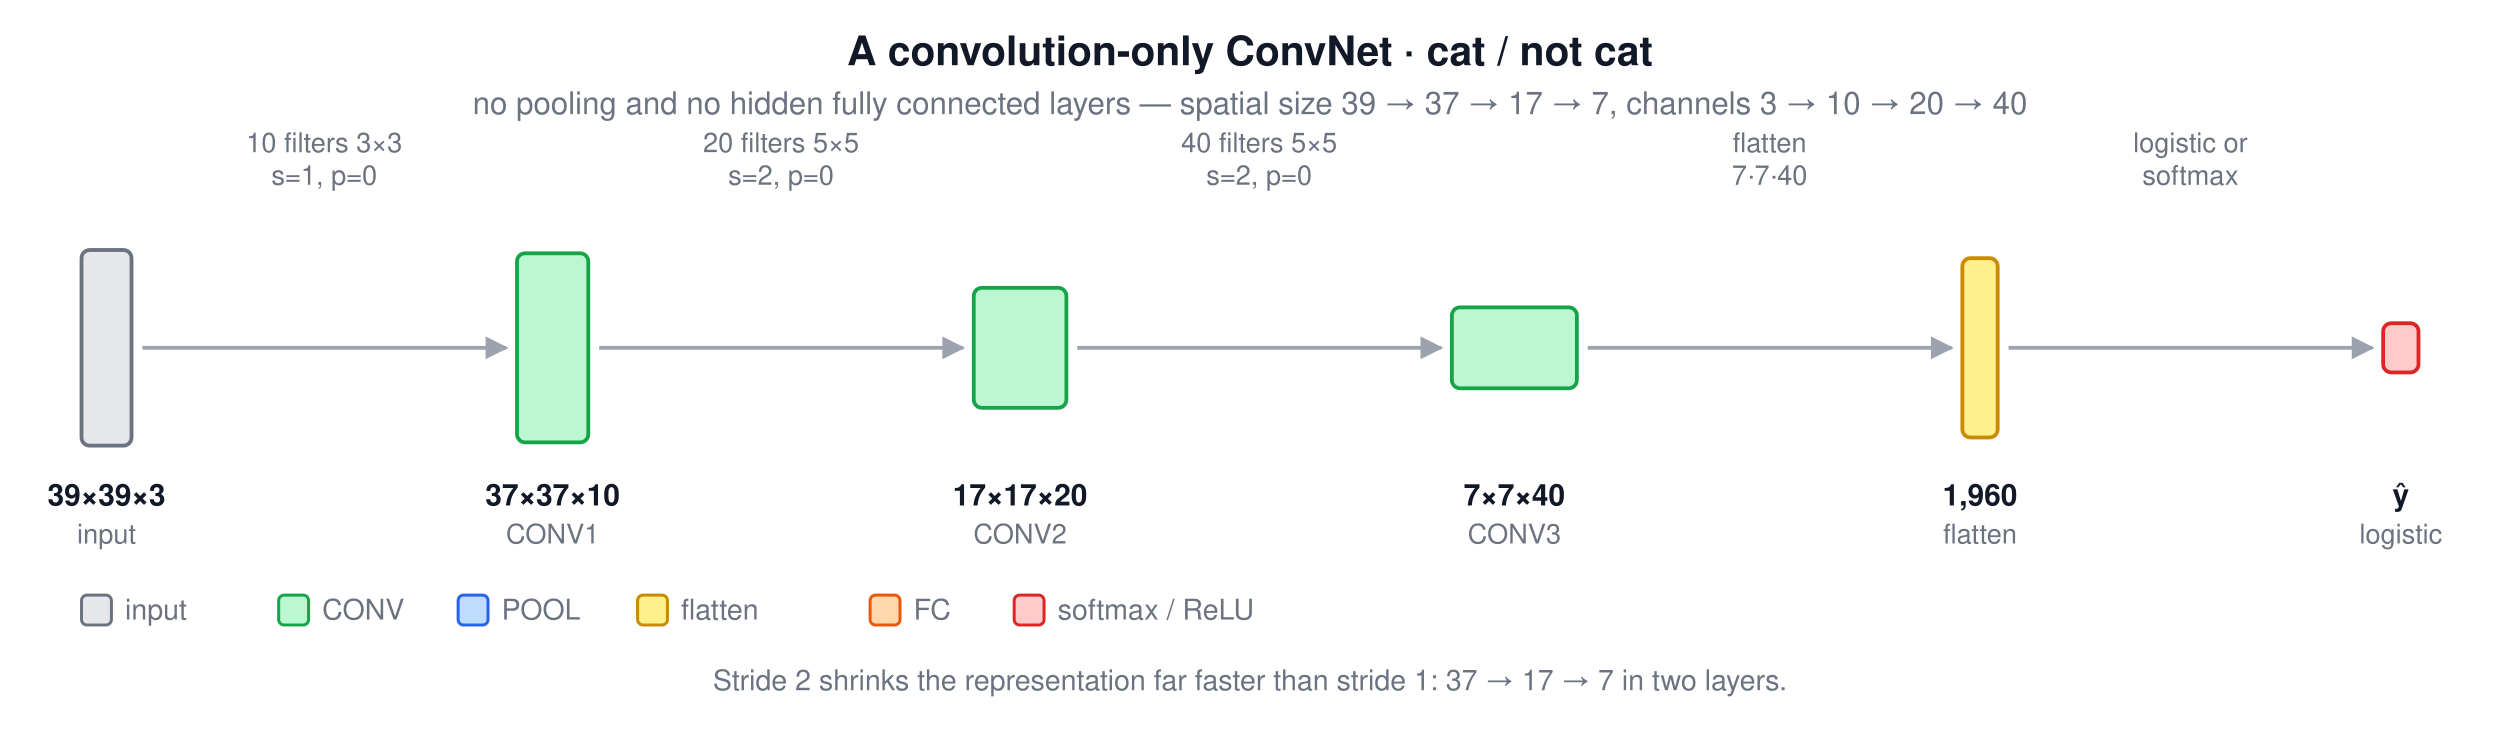
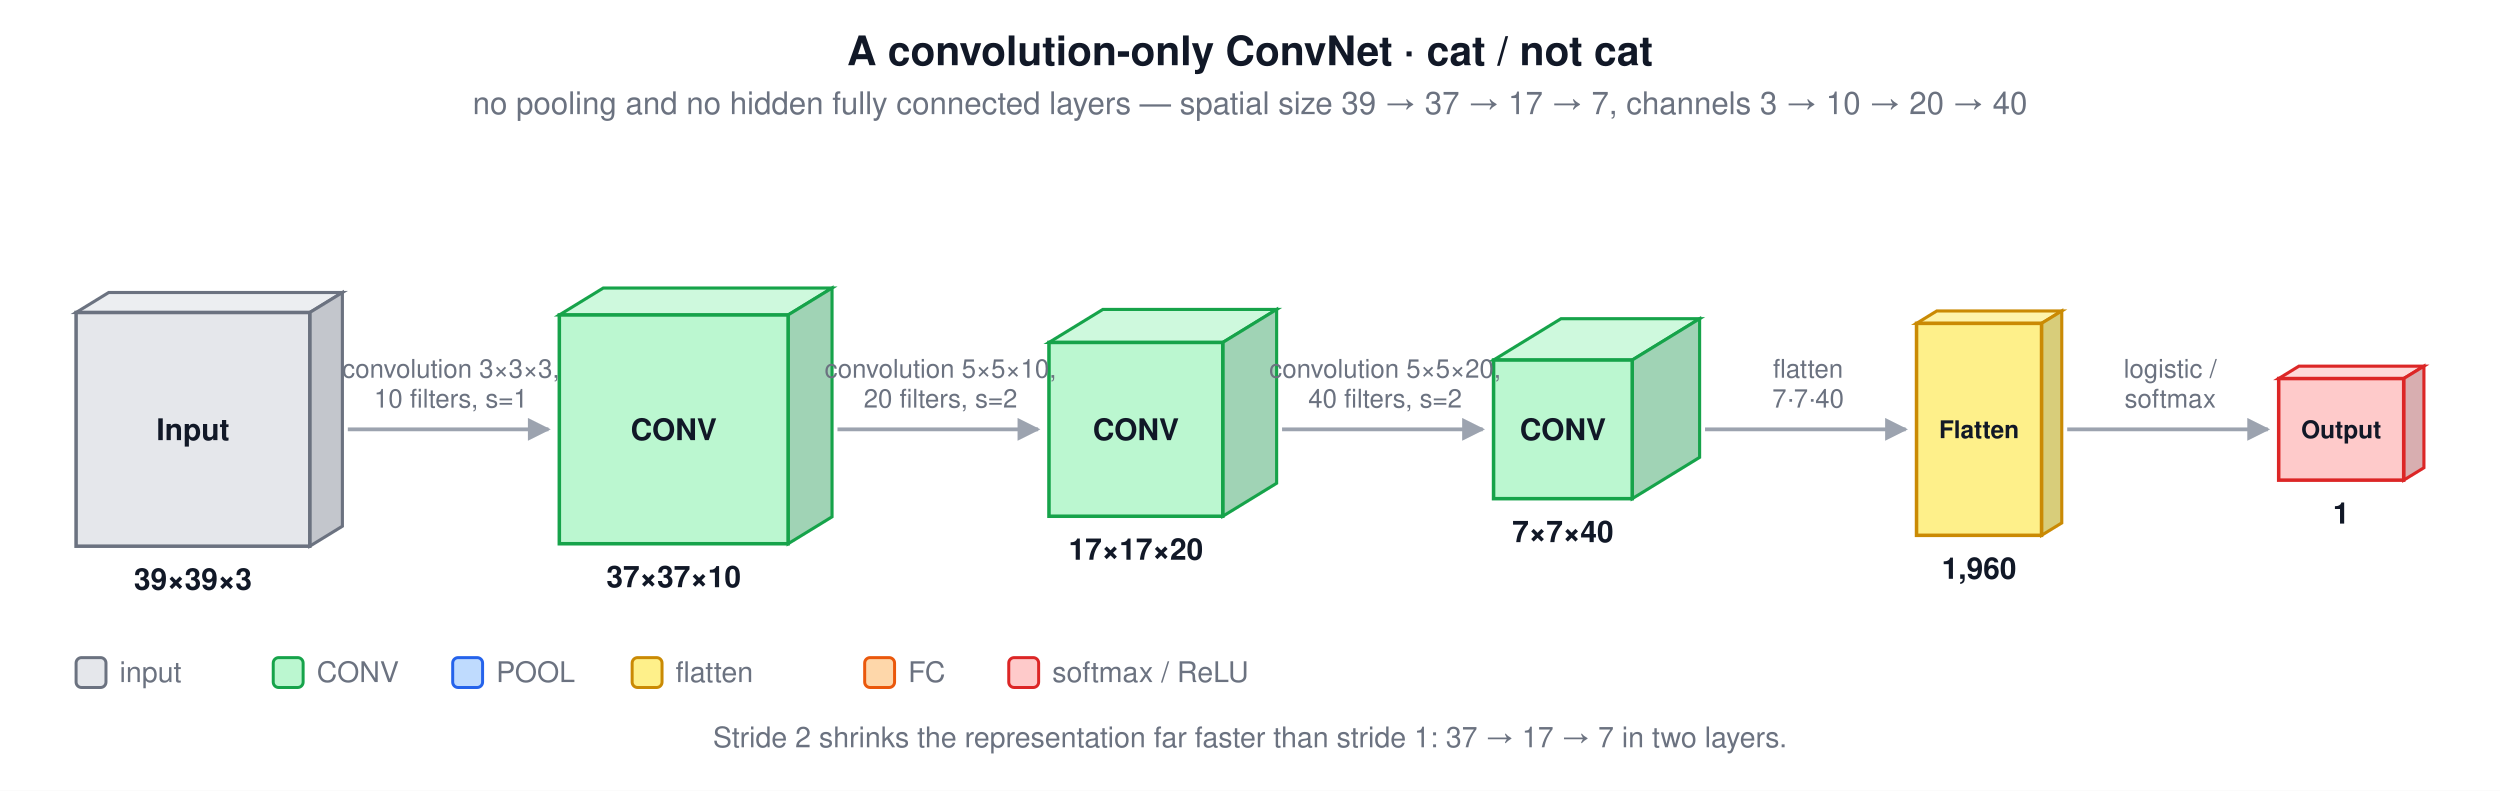
- <svg xmlns="http://www.w3.org/2000/svg" viewBox="0 0 920 270" width="920" height="270">
+ <svg xmlns="http://www.w3.org/2000/svg" viewBox="0 0 920 291" width="920" height="291">
  <defs>
    <marker id="ah" viewBox="0 0 10 10" refX="9" refY="5" markerWidth="6" markerHeight="6" orient="auto-start-reverse">
      <path d="M0,0 L10,5 L0,10 z" fill="#9ca3af" />
    </marker>
  </defs>
-   <rect width="920" height="270" fill="#ffffff" />
+   <rect width="920" height="291" fill="#ffffff" />
  <g font-family="Segoe UI, system-ui, -apple-system, Helvetica, Arial, sans-serif" fill="#111827" font-size="12">
    <text x="460" y="24" font-size="15" text-anchor="middle" fill="#111827" font-weight="600">A convolution-only ConvNet  ·  cat / not cat</text>
    <text x="460" y="42" font-size="11.5" text-anchor="middle" fill="#6b7280" font-weight="normal">no pooling and no hidden fully connected layers — spatial size 39 → 37 → 17 → 7, channels 3 → 10 → 20 → 40</text>
-     <rect x="30" y="92" width="18.398" height="72" rx="3" fill="#e5e7eb" stroke="#6b7280" stroke-width="1.4" />
-     <text x="39.199" y="186" font-size="11" text-anchor="middle" fill="#111827" font-weight="600">39×39×3</text>
-     <text x="39.199" y="200" font-size="10" text-anchor="middle" fill="#6b7280" font-weight="normal">input</text>
-     <rect x="190.253" y="93.203" width="26.235" height="69.593" rx="3" fill="#bbf7d0" stroke="#16a34a" stroke-width="1.4" />
-     <text x="203.37" y="186" font-size="11" text-anchor="middle" fill="#111827" font-weight="600">37×37×10</text>
-     <text x="203.37" y="200" font-size="10" text-anchor="middle" fill="#6b7280" font-weight="normal">CONV1</text>
-     <rect x="358.343" y="105.923" width="34.091" height="44.154" rx="3" fill="#bbf7d0" stroke="#16a34a" stroke-width="1.4" />
-     <text x="375.389" y="186" font-size="11" text-anchor="middle" fill="#111827" font-weight="600">17×17×20</text>
-     <text x="375.389" y="200" font-size="10" text-anchor="middle" fill="#6b7280" font-weight="normal">CONV2</text>
-     <rect x="534.29" y="113.114" width="46" height="29.773" rx="3" fill="#bbf7d0" stroke="#16a34a" stroke-width="1.4" />
-     <text x="557.29" y="186" font-size="11" text-anchor="middle" fill="#111827" font-weight="600">7×7×40</text>
-     <text x="557.29" y="200" font-size="10" text-anchor="middle" fill="#6b7280" font-weight="normal">CONV3</text>
-     <rect x="722.145" y="95" width="13" height="66" rx="3" fill="#fef08a" stroke="#ca8a04" stroke-width="1.4" />
-     <text x="728.645" y="186" font-size="11" text-anchor="middle" fill="#111827" font-weight="600">1,960</text>
-     <text x="728.645" y="200" font-size="10" text-anchor="middle" fill="#6b7280" font-weight="normal">flatten</text>
-     <rect x="877" y="118.947" width="13" height="18.107" rx="3" fill="#fecaca" stroke="#dc2626" stroke-width="1.4" />
-     <text x="883.5" y="186" font-size="11" text-anchor="middle" fill="#111827" font-weight="600">ŷ</text>
-     <text x="883.5" y="200" font-size="10" text-anchor="middle" fill="#6b7280" font-weight="normal">logistic</text>
-     <line x1="52.398" y1="128" x2="186.253" y2="128" stroke="#9ca3af" stroke-width="1.4" marker-end="url(#ah)" />
-     <text x="119.325" y="56" font-size="10" text-anchor="middle" fill="#6b7280" font-weight="normal">10 filters 3×3</text>
-     <text x="119.325" y="68" font-size="10" text-anchor="middle" fill="#6b7280" font-weight="normal">s=1, p=0</text>
-     <line x1="220.488" y1="128" x2="354.343" y2="128" stroke="#9ca3af" stroke-width="1.4" marker-end="url(#ah)" />
-     <text x="287.415" y="56" font-size="10" text-anchor="middle" fill="#6b7280" font-weight="normal">20 filters 5×5</text>
-     <text x="287.415" y="68" font-size="10" text-anchor="middle" fill="#6b7280" font-weight="normal">s=2, p=0</text>
-     <line x1="396.434" y1="128" x2="530.29" y2="128" stroke="#9ca3af" stroke-width="1.4" marker-end="url(#ah)" />
-     <text x="463.362" y="56" font-size="10" text-anchor="middle" fill="#6b7280" font-weight="normal">40 filters 5×5</text>
-     <text x="463.362" y="68" font-size="10" text-anchor="middle" fill="#6b7280" font-weight="normal">s=2, p=0</text>
-     <line x1="584.29" y1="128" x2="718.145" y2="128" stroke="#9ca3af" stroke-width="1.4" marker-end="url(#ah)" />
-     <text x="651.217" y="56" font-size="10" text-anchor="middle" fill="#6b7280" font-weight="normal">flatten</text>
-     <text x="651.217" y="68" font-size="10" text-anchor="middle" fill="#6b7280" font-weight="normal">7·7·40</text>
-     <line x1="739.145" y1="128" x2="873" y2="128" stroke="#9ca3af" stroke-width="1.4" marker-end="url(#ah)" />
-     <text x="806.072" y="56" font-size="10" text-anchor="middle" fill="#6b7280" font-weight="normal">logistic or</text>
-     <text x="806.072" y="68" font-size="10" text-anchor="middle" fill="#6b7280" font-weight="normal">softmax</text>
-     <rect x="30" y="219" width="11" height="11" rx="2" fill="#e5e7eb" stroke="#6b7280" stroke-width="1.1" />
-     <text x="46" y="228" font-size="10.5" text-anchor="start" fill="#6b7280" font-weight="normal">input</text>
-     <rect x="102.55" y="219" width="11" height="11" rx="2" fill="#bbf7d0" stroke="#16a34a" stroke-width="1.1" />
-     <text x="118.55" y="228" font-size="10.5" text-anchor="start" fill="#6b7280" font-weight="normal">CONV</text>
-     <rect x="168.59" y="219" width="11" height="11" rx="2" fill="#bfdbfe" stroke="#2563eb" stroke-width="1.1" />
-     <text x="184.59" y="228" font-size="10.5" text-anchor="start" fill="#6b7280" font-weight="normal">POOL</text>
-     <rect x="234.63" y="219" width="11" height="11" rx="2" fill="#fef08a" stroke="#ca8a04" stroke-width="1.1" />
-     <text x="250.63" y="228" font-size="10.5" text-anchor="start" fill="#6b7280" font-weight="normal">flatten</text>
-     <rect x="320.2" y="219" width="11" height="11" rx="2" fill="#fed7aa" stroke="#ea580c" stroke-width="1.1" />
-     <text x="336.2" y="228" font-size="10.5" text-anchor="start" fill="#6b7280" font-weight="normal">FC</text>
-     <rect x="373.22" y="219" width="11" height="11" rx="2" fill="#fecaca" stroke="#dc2626" stroke-width="1.1" />
-     <text x="389.22" y="228" font-size="10.5" text-anchor="start" fill="#6b7280" font-weight="normal">softmax / ReLU</text>
-     <text x="460" y="254" font-size="10.5" text-anchor="middle" fill="#6b7280" font-weight="normal">Stride 2 shrinks the representation far faster than stride 1: 37 → 17 → 7 in two layers.</text>
+     <polygon points="28,115 39.998,107.646 125.998,107.646 114,115" fill="#eceef1" stroke="#6b7280" stroke-width="1.15" />
+     <polygon points="114,115 125.998,107.646 125.998,193.646 114,201" fill="#c3c6cc" stroke="#6b7280" stroke-width="1.15" />
+     <polygon points="28,115 114,115 114,201 28,201" fill="#e5e7eb" stroke="#6b7280" stroke-width="1.3" />
+     <text x="71" y="161.96" font-size="11" text-anchor="middle" fill="#111827" font-weight="600">Input</text>
+     <text x="71" y="217" font-size="11" text-anchor="middle" fill="#111827" font-weight="600">39×39×3</text>
+     <polygon points="205.831,115.904 221.998,105.995 306.189,105.995 290.022,115.904" fill="#cef9dd" stroke="#16a34a" stroke-width="1.15" />
+     <polygon points="290.022,115.904 306.189,105.995 306.189,190.186 290.022,200.096" fill="#a0d3b5" stroke="#16a34a" stroke-width="1.15" />
+     <polygon points="205.831,115.904 290.022,115.904 290.022,200.096 205.831,200.096" fill="#bbf7d0" stroke="#16a34a" stroke-width="1.3" />
+     <text x="247.926" y="161.96" font-size="11" text-anchor="middle" fill="#111827" font-weight="600">CONV</text>
+     <text x="247.926" y="216.096" font-size="11" text-anchor="middle" fill="#111827" font-weight="600">37×37×10</text>
+     <polygon points="386.022,126.02 405.838,113.875 469.798,113.875 449.982,126.02" fill="#cef9dd" stroke="#16a34a" stroke-width="1.15" />
+     <polygon points="449.982,126.02 469.798,113.875 469.798,177.835 449.982,189.98" fill="#a0d3b5" stroke="#16a34a" stroke-width="1.15" />
+     <polygon points="386.022,126.02 449.982,126.02 449.982,189.98 386.022,189.98" fill="#bbf7d0" stroke="#16a34a" stroke-width="1.3" />
+     <text x="418.002" y="161.96" font-size="11" text-anchor="middle" fill="#111827" font-weight="600">CONV</text>
+     <text x="418.002" y="205.98" font-size="11" text-anchor="middle" fill="#111827" font-weight="600">17×17×20</text>
+     <polygon points="549.631,132.488 574.431,117.288 625.455,117.288 600.655,132.488" fill="#cef9dd" stroke="#16a34a" stroke-width="1.15" />
+     <polygon points="600.655,132.488 625.455,117.288 625.455,168.312 600.655,183.512" fill="#a0d3b5" stroke="#16a34a" stroke-width="1.15" />
+     <polygon points="549.631,132.488 600.655,132.488 600.655,183.512 549.631,183.512" fill="#bbf7d0" stroke="#16a34a" stroke-width="1.3" />
+     <text x="575.143" y="161.96" font-size="11" text-anchor="middle" fill="#111827" font-weight="600">CONV</text>
+     <text x="575.143" y="199.512" font-size="11" text-anchor="middle" fill="#111827" font-weight="600">7×7×40</text>
+     <polygon points="705.287,119 712.727,114.44 758.727,114.44 751.287,119" fill="#fef4ab" stroke="#ca8a04" stroke-width="1.15" />
+     <polygon points="751.287,119 758.727,114.44 758.727,192.44 751.287,197" fill="#d8cd7a" stroke="#ca8a04" stroke-width="1.15" />
+     <polygon points="705.287,119 751.287,119 751.287,197 705.287,197" fill="#fef08a" stroke="#ca8a04" stroke-width="1.3" />
+     <text x="728.287" y="161.24" font-size="9" text-anchor="middle" fill="#111827" font-weight="600">Flatten</text>
+     <text x="728.287" y="213" font-size="11" text-anchor="middle" fill="#111827" font-weight="600">1,960</text>
+     <polygon points="838.56,139.307 846,134.747 892,134.747 884.56,139.307" fill="#fed9d9" stroke="#dc2626" stroke-width="1.15" />
+     <polygon points="884.56,139.307 892,134.747 892,172.133 884.56,176.693" fill="#d8aeb0" stroke="#dc2626" stroke-width="1.15" />
+     <polygon points="838.56,139.307 884.56,139.307 884.56,176.693 838.56,176.693" fill="#fecaca" stroke="#dc2626" stroke-width="1.3" />
+     <text x="861.56" y="161.24" font-size="9" text-anchor="middle" fill="#111827" font-weight="600">Output</text>
+     <text x="861.56" y="192.693" font-size="11" text-anchor="middle" fill="#111827" font-weight="600">1</text>
+     <line x1="127.998" y1="158" x2="201.831" y2="158" stroke="#9ca3af" stroke-width="1.4" marker-end="url(#ah)" />
+     <text x="165.914" y="139" font-size="9.5" text-anchor="middle" fill="#6b7280" font-weight="normal">convolution 3×3×3,</text>
+     <text x="165.914" y="150" font-size="9.5" text-anchor="middle" fill="#6b7280" font-weight="normal">10 filters, s=1</text>
+     <line x1="308.189" y1="158" x2="382.022" y2="158" stroke="#9ca3af" stroke-width="1.4" marker-end="url(#ah)" />
+     <text x="346.106" y="139" font-size="9.5" text-anchor="middle" fill="#6b7280" font-weight="normal">convolution 5×5×10,</text>
+     <text x="346.106" y="150" font-size="9.5" text-anchor="middle" fill="#6b7280" font-weight="normal">20 filters, s=2</text>
+     <line x1="471.798" y1="158" x2="545.631" y2="158" stroke="#9ca3af" stroke-width="1.4" marker-end="url(#ah)" />
+     <text x="509.714" y="139" font-size="9.5" text-anchor="middle" fill="#6b7280" font-weight="normal">convolution 5×5×20,</text>
+     <text x="509.714" y="150" font-size="9.5" text-anchor="middle" fill="#6b7280" font-weight="normal">40 filters, s=2</text>
+     <line x1="627.455" y1="158" x2="701.287" y2="158" stroke="#9ca3af" stroke-width="1.4" marker-end="url(#ah)" />
+     <text x="665.371" y="139" font-size="9.5" text-anchor="middle" fill="#6b7280" font-weight="normal">flatten</text>
+     <text x="665.371" y="150" font-size="9.5" text-anchor="middle" fill="#6b7280" font-weight="normal">7·7·40</text>
+     <line x1="760.727" y1="158" x2="834.56" y2="158" stroke="#9ca3af" stroke-width="1.4" marker-end="url(#ah)" />
+     <text x="798.644" y="139" font-size="9.5" text-anchor="middle" fill="#6b7280" font-weight="normal">logistic /</text>
+     <text x="798.644" y="150" font-size="9.5" text-anchor="middle" fill="#6b7280" font-weight="normal">softmax</text>
+     <rect x="28" y="242" width="11" height="11" rx="2" fill="#e5e7eb" stroke="#6b7280" stroke-width="1.1" />
+     <text x="44" y="251" font-size="10.5" text-anchor="start" fill="#6b7280" font-weight="normal">input</text>
+     <rect x="100.55" y="242" width="11" height="11" rx="2" fill="#bbf7d0" stroke="#16a34a" stroke-width="1.1" />
+     <text x="116.55" y="251" font-size="10.5" text-anchor="start" fill="#6b7280" font-weight="normal">CONV</text>
+     <rect x="166.59" y="242" width="11" height="11" rx="2" fill="#bfdbfe" stroke="#2563eb" stroke-width="1.1" />
+     <text x="182.59" y="251" font-size="10.5" text-anchor="start" fill="#6b7280" font-weight="normal">POOL</text>
+     <rect x="232.63" y="242" width="11" height="11" rx="2" fill="#fef08a" stroke="#ca8a04" stroke-width="1.1" />
+     <text x="248.63" y="251" font-size="10.5" text-anchor="start" fill="#6b7280" font-weight="normal">flatten</text>
+     <rect x="318.2" y="242" width="11" height="11" rx="2" fill="#fed7aa" stroke="#ea580c" stroke-width="1.1" />
+     <text x="334.2" y="251" font-size="10.5" text-anchor="start" fill="#6b7280" font-weight="normal">FC</text>
+     <rect x="371.22" y="242" width="11" height="11" rx="2" fill="#fecaca" stroke="#dc2626" stroke-width="1.1" />
+     <text x="387.22" y="251" font-size="10.5" text-anchor="start" fill="#6b7280" font-weight="normal">softmax / ReLU</text>
+     <text x="460" y="275" font-size="10.5" text-anchor="middle" fill="#6b7280" font-weight="normal">Stride 2 shrinks the representation far faster than stride 1: 37 → 17 → 7 in two layers.</text>
  </g>
</svg>
